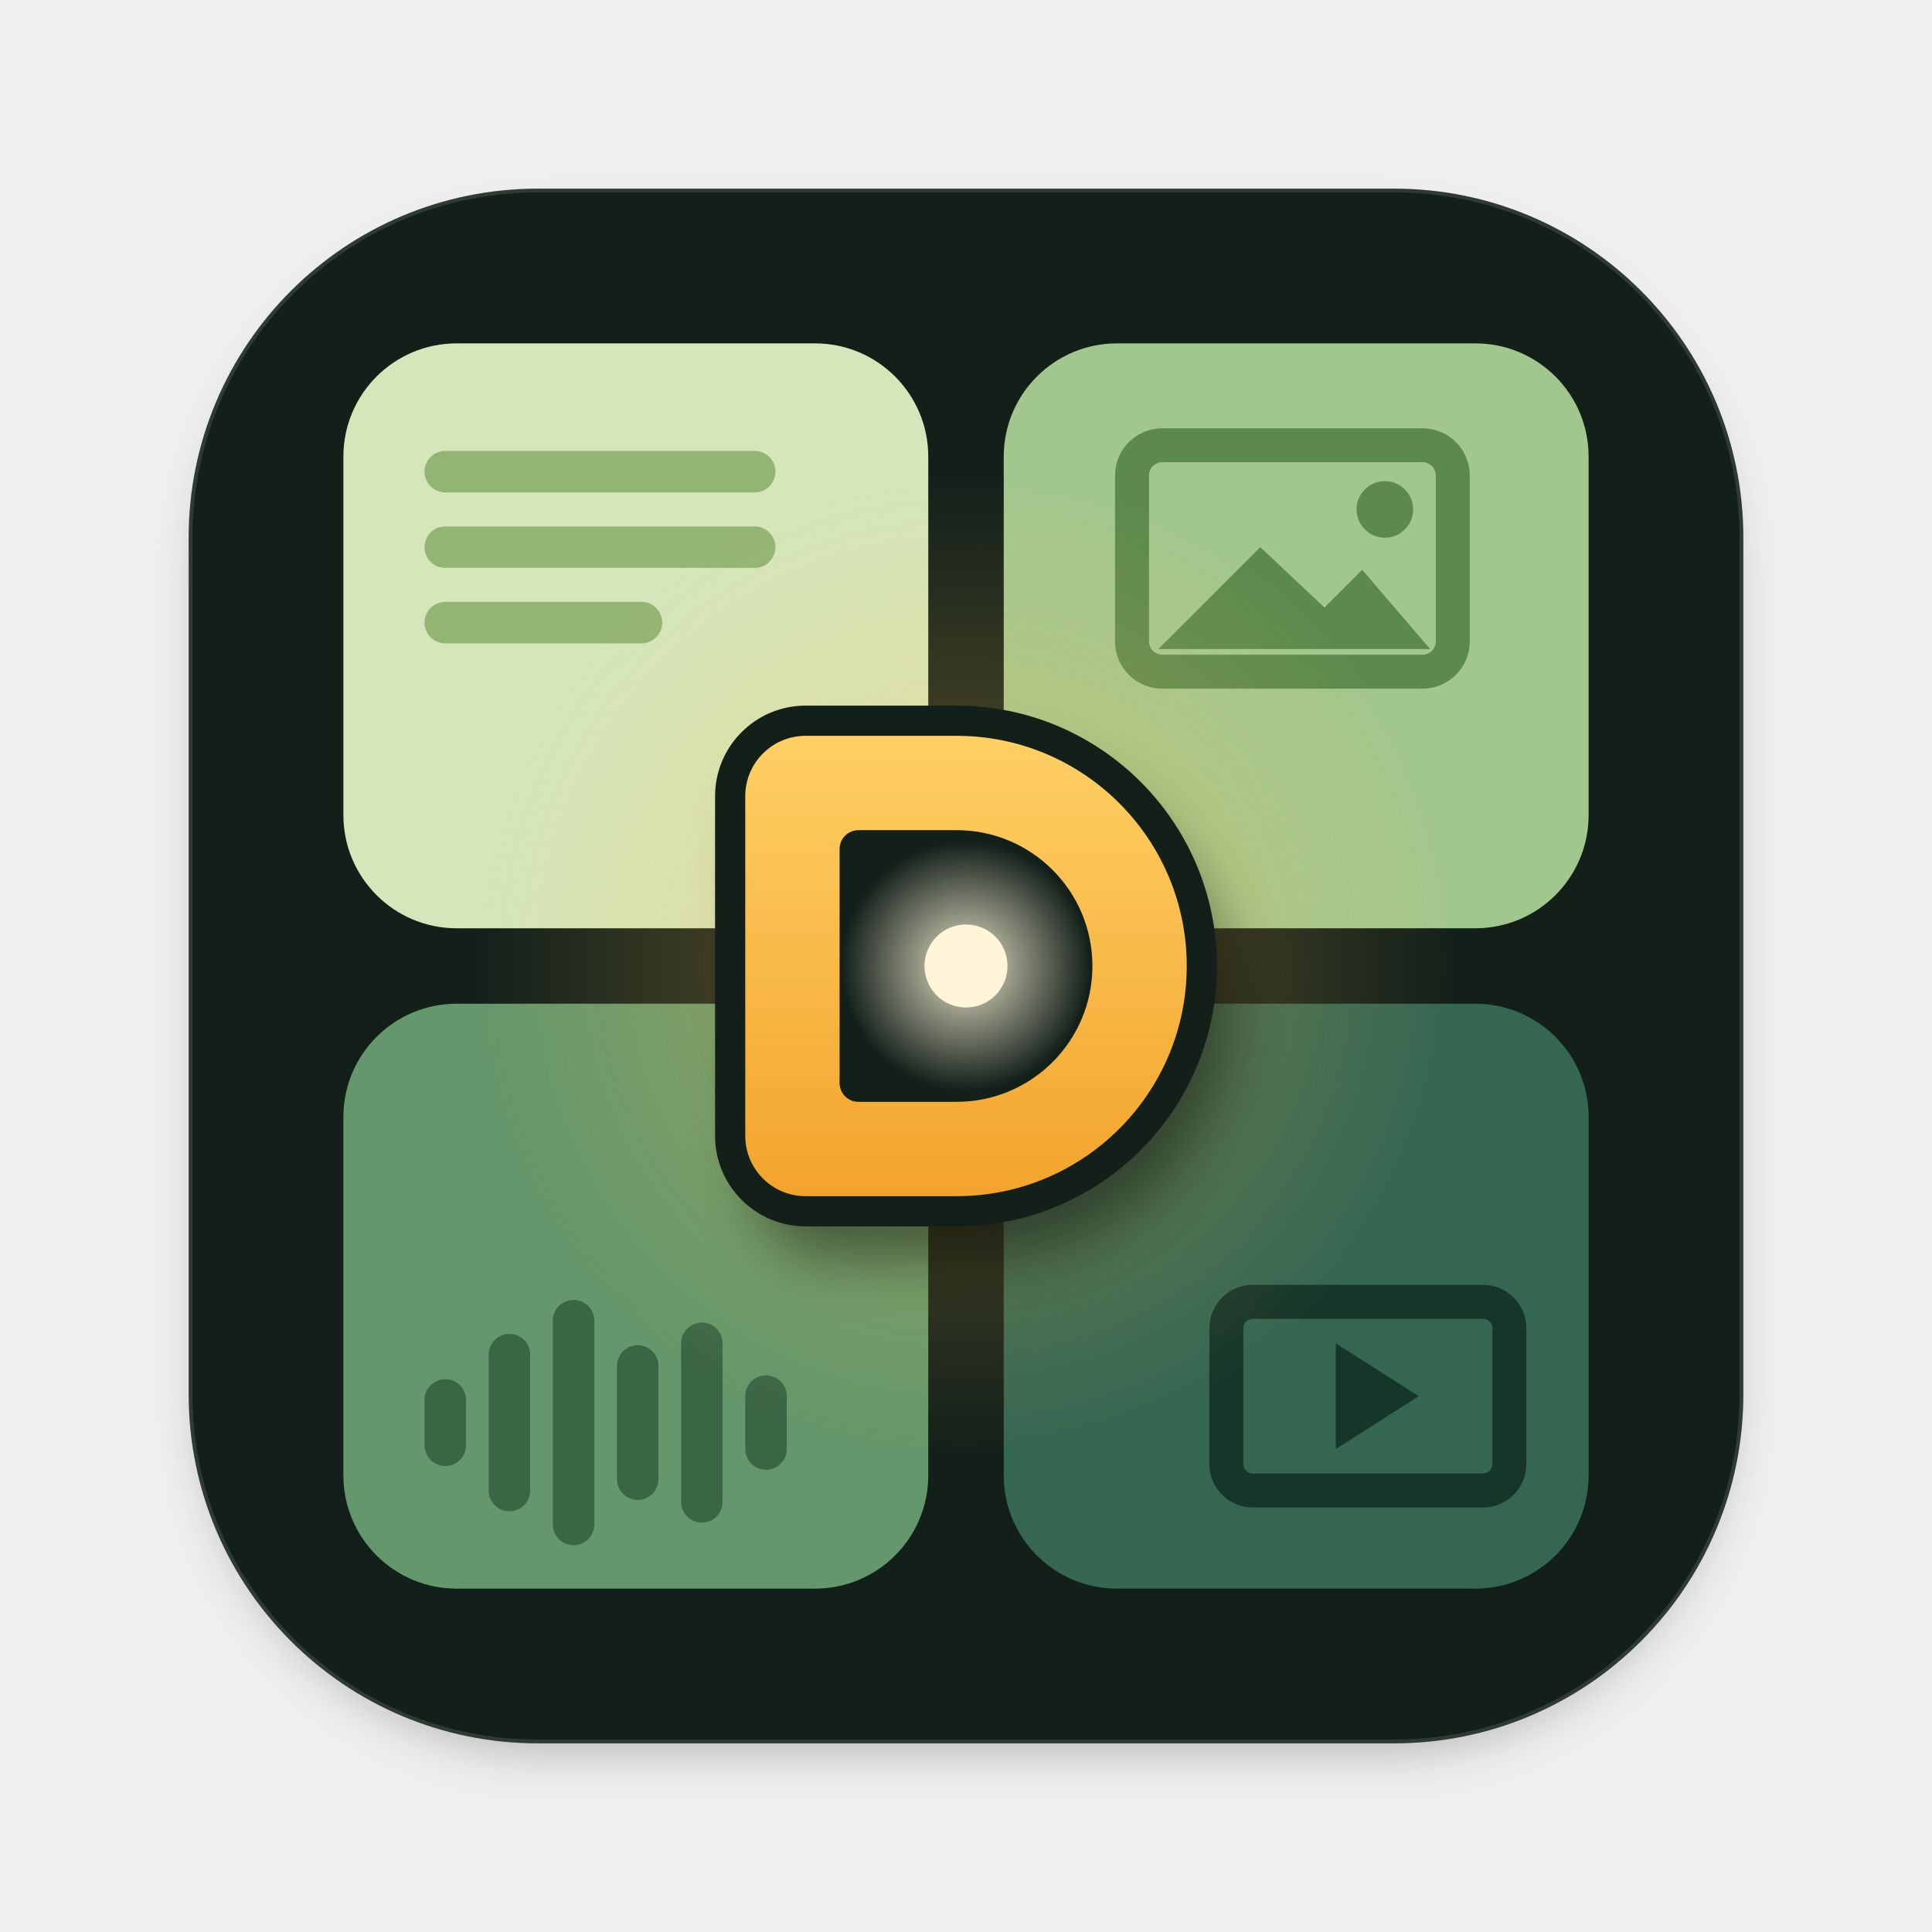
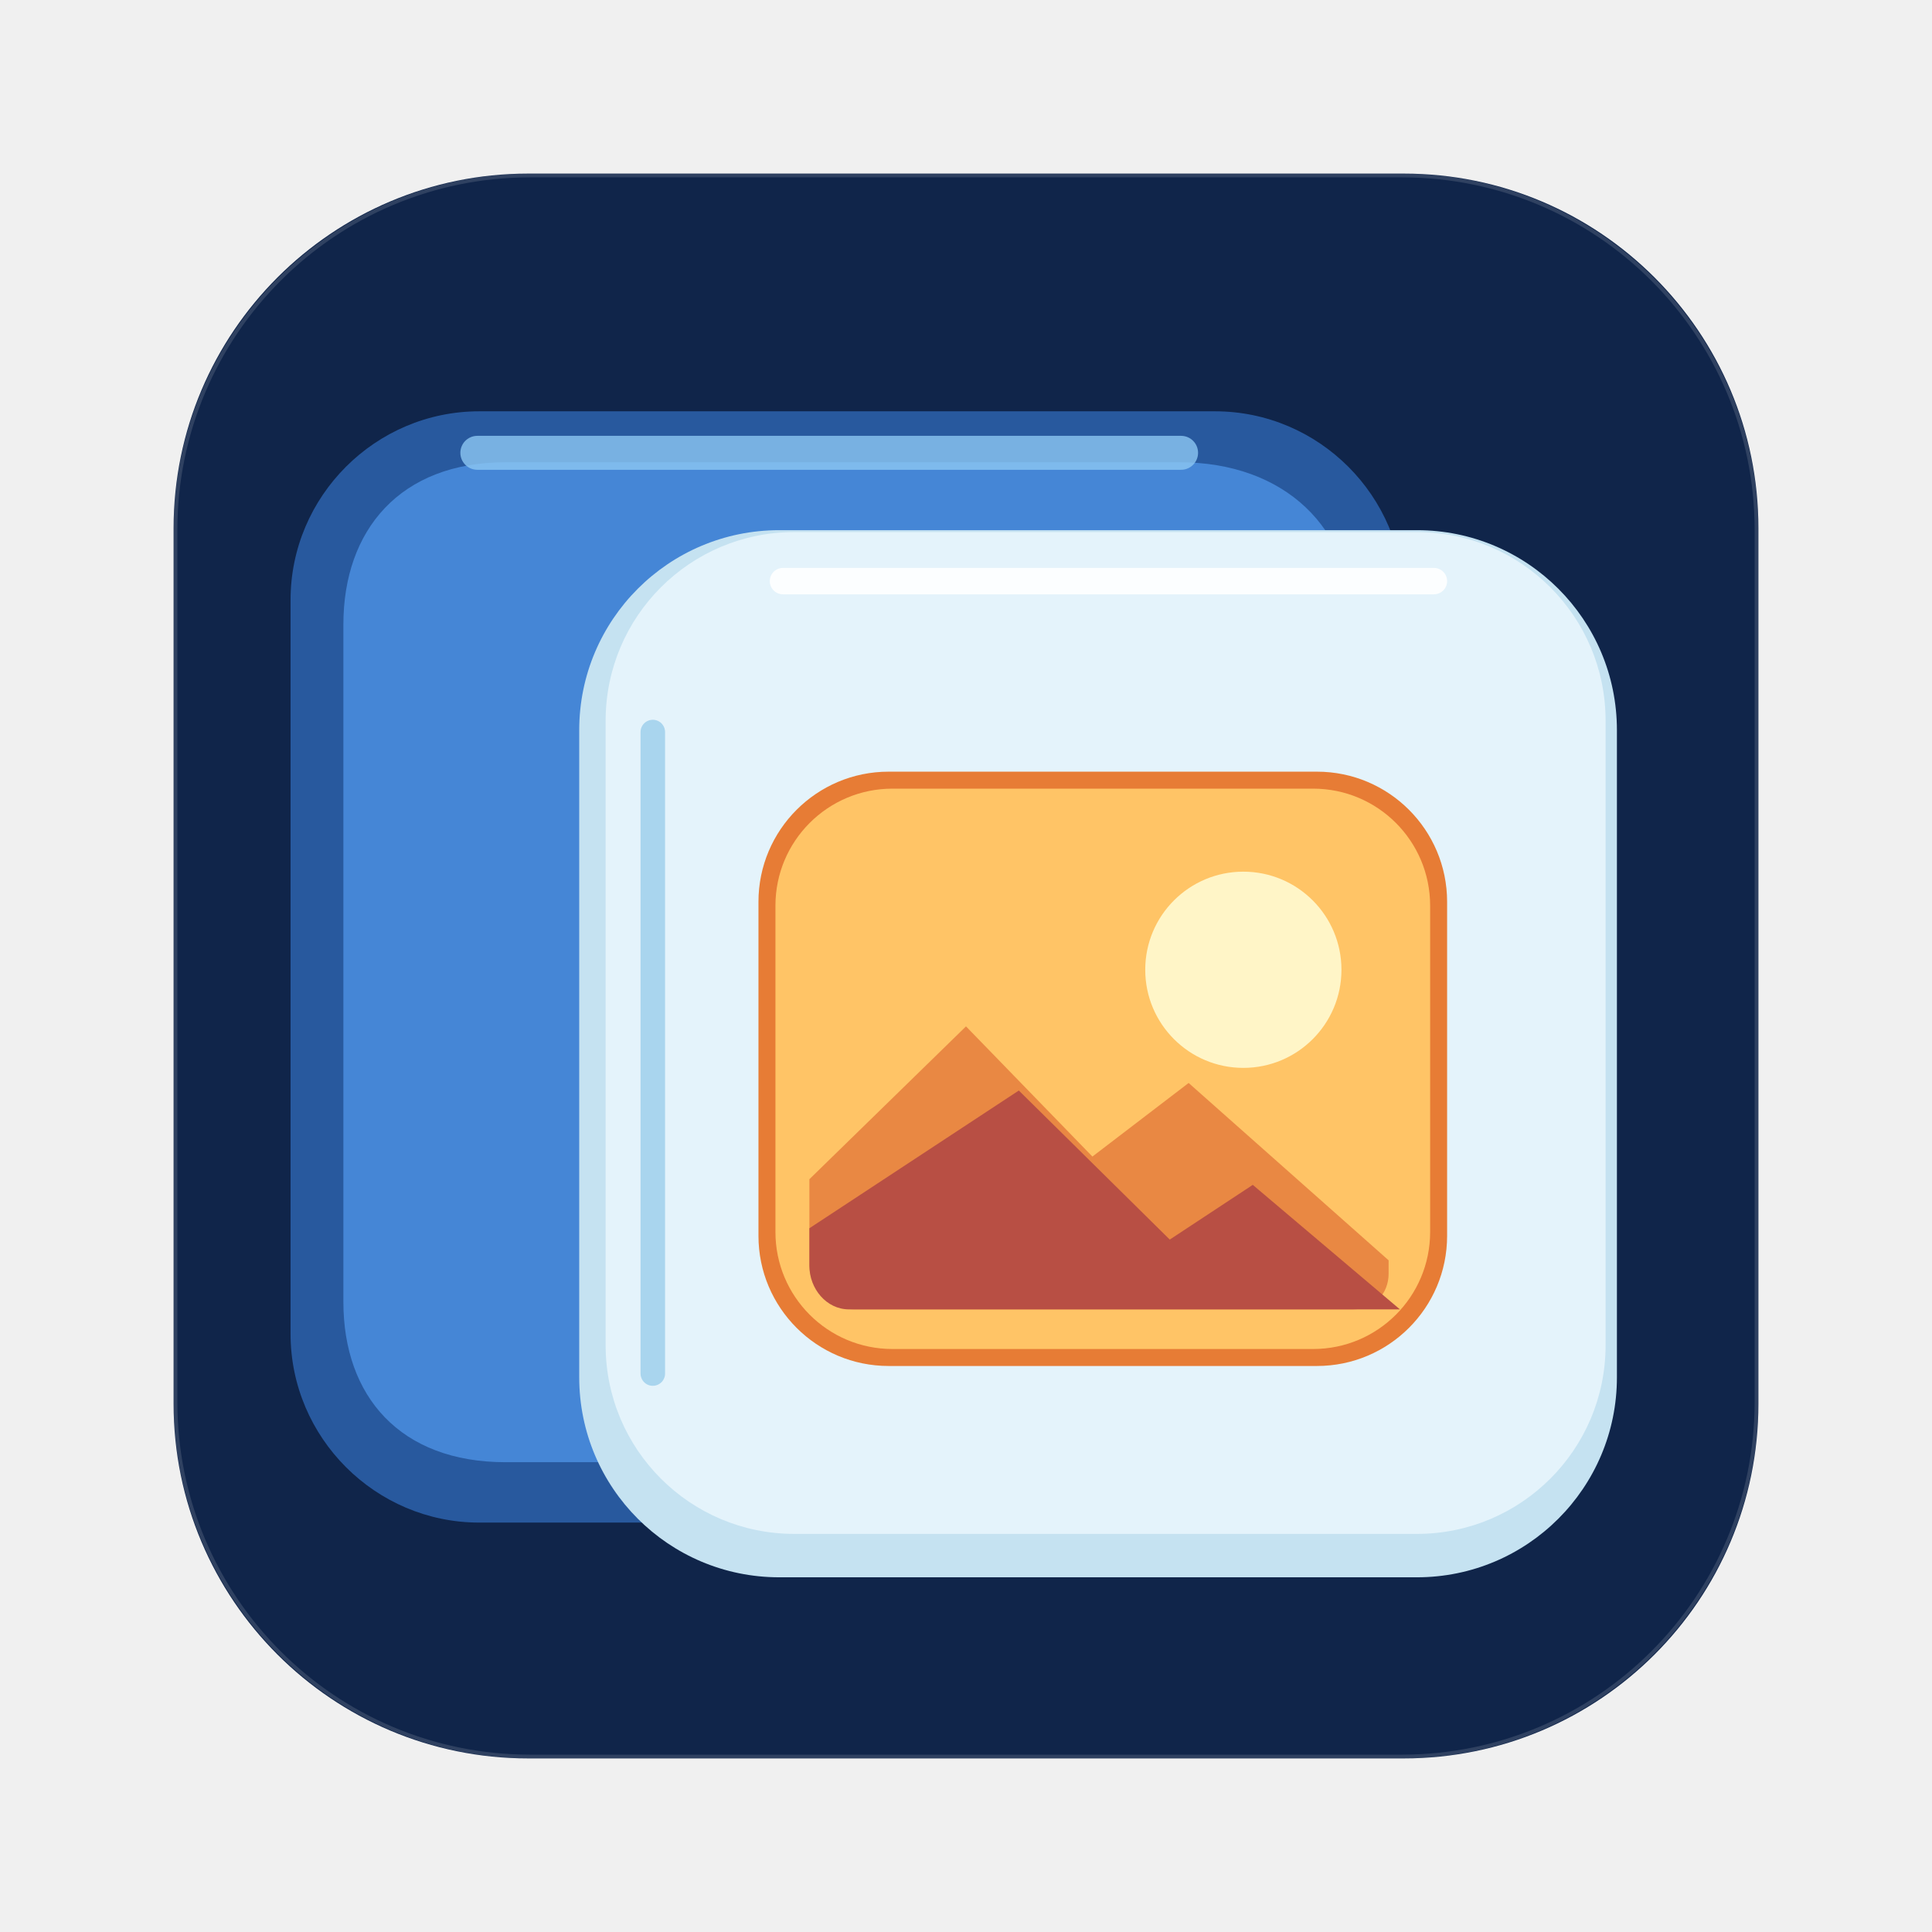
- <svg xmlns="http://www.w3.org/2000/svg" viewBox="0 0 1024 1024" width="1024" height="1024">
+ <svg xmlns="http://www.w3.org/2000/svg" width="1024" height="1024" viewBox="0 0 1024 1024">
  <defs>
-     <clipPath id="body">
-       <rect x="100" y="100" width="824" height="824" rx="185" />
+     <clipPath id="mask">
+       <rect x="92" y="92" width="840" height="840" rx="188" />
    </clipPath>
-     <filter id="drop" x="-20%" y="-20%" width="140%" height="140%">
-       <feGaussianBlur stdDeviation="16" />
-     </filter>
-     <filter id="soft" x="-30%" y="-30%" width="160%" height="160%">
-       <feGaussianBlur stdDeviation="16" />
-     </filter>
-     <linearGradient id="dg" x1="0" y1="0" x2="0" y2="1">
-       <stop offset="0" stop-color="#FFD166" />
-       <stop offset="1" stop-color="#F2A22A" />
-     </linearGradient>
-     <radialGradient id="glow" cx="512" cy="512" r="260" gradientUnits="userSpaceOnUse">
-       <stop offset="0" stop-color="#FFC14D" stop-opacity="0.4" />
-       <stop offset="0.45" stop-color="#FFC14D" stop-opacity="0.2" />
-       <stop offset="1" stop-color="#FFC14D" stop-opacity="0" />
-     </radialGradient>
-     <radialGradient id="dotglow" cx="512" cy="512" r="66" gradientUnits="userSpaceOnUse">
-       <stop offset="0" stop-color="#FFF6DA" stop-opacity="0.9" />
-       <stop offset="1" stop-color="#FFF6DA" stop-opacity="0" />
-     </radialGradient>
  </defs>
-   <rect x="112" y="124" width="800" height="800" rx="180" fill="#000" opacity="0.32" filter="url(#drop)" />
-   <g clip-path="url(#body)">
-     <rect x="100" y="100" width="824" height="824" fill="#13201A" />
-     <rect x="182" y="182" width="310" height="310" rx="60" fill="#D5E6BB" />
-     <rect x="532" y="182" width="310" height="310" rx="60" fill="#A2C78E" />
-     <rect x="182" y="532" width="310" height="310" rx="60" fill="#64976B" />
-     <rect x="532" y="532" width="310" height="310" rx="60" fill="#356652" />
-     <path d="M236 250 H400 M236 290 H400 M236 330 H340" stroke="#93B574" stroke-width="22" stroke-linecap="round" fill="none" />
-     <rect x="600" y="236" width="170" height="120" rx="16" fill="none" stroke="#5C8A4E" stroke-width="18" />
-     <path d="M614 344 L668 290 L702 322 L722 302 L758 344 Z" fill="#5C8A4E" />
-     <circle cx="734" cy="270" r="15" fill="#5C8A4E" />
-     <path d="M236 742 V766 M270 718 V790 M304 700 V808 M338 724 V784 M372 712 V796 M406 740 V768" stroke="#3A6644" stroke-width="22" stroke-linecap="round" fill="none" />
-     <rect x="650" y="690" width="150" height="100" rx="14" fill="none" stroke="#16362A" stroke-width="18" />
-     <path d="M708 712 L752 740 L708 768 Z" fill="#16362A" />
-     <circle cx="512" cy="512" r="260" fill="url(#glow)" />
-     <path transform="translate(14 24)" d="M427 382 H507 A130 130 0 0 1 507 642 H427 A40 40 0 0 1 387 602 V422 A40 40 0 0 1 427 382 Z" fill="#000" opacity="0.45" filter="url(#soft)" />
-     <path d="M427 382 H507 A130 130 0 0 1 507 642 H427 A40 40 0 0 1 387 602 V422 A40 40 0 0 1 427 382 Z" fill="url(#dg)" stroke="#13201A" stroke-width="16" />
-     <path d="M455 440 H507 A72 72 0 0 1 507 584 H455 A10 10 0 0 1 445 574 V450 A10 10 0 0 1 455 440 Z" fill="#13201A" />
-     <circle cx="512" cy="512" r="66" fill="url(#dotglow)" />
-     <circle cx="512" cy="512" r="22" fill="#FFF6DA" />
+   <g clip-path="url(#mask)">
+     <rect x="92" y="92" width="840" height="840" fill="#10254A" />
+     <path d="M254 218H644C699 218 744 263 744 318V707C744 762 699 807 644 807H254C199 807 154 762 154 707V318C154 263 199 218 254 218Z" fill="#28599E" />
+     <path d="M268 245H625C681 245 717 280 717 331V690C717 740 681 775 625 775H268C212 775 182 740 182 690V331C182 281 212 245 268 245Z" fill="#4586D6" />
+     <path d="M253 240H626" fill="none" stroke="#8CC7F2" stroke-width="18" stroke-linecap="round" opacity=".8" />
+     <rect x="307" y="281" width="550" height="555" rx="106" fill="#C5E2F1" />
+     <rect x="321" y="282" width="530" height="531" rx="100" fill="#E4F3FB" />
+     <path d="M415 308H760" fill="none" stroke="#FFFFFF" stroke-opacity=".9" stroke-width="14" stroke-linecap="round" />
+     <path d="M346 728V388" fill="none" stroke="#9ACDEB" stroke-width="13" stroke-linecap="round" opacity=".8" />
+     <rect x="402" y="409" width="365" height="315" rx="69" fill="#E77C35" />
+     <rect x="411" y="418" width="347" height="297" rx="62" fill="#FFC466" />
+     <circle cx="659" cy="514" r="52" fill="#FFF5C7" />
+     <path d="M429 625L512 544L579 613L630 574L736 668V675C736 686 728 694 717 694H453C440 694 429 683 429 670Z" fill="#E98843" />
+     <path d="M429 651L540 578L620 657L664 628L742 694H450C438 694 429 683 429 671Z" fill="#B84F44" />
  </g>
-   <rect x="101" y="101" width="822" height="822" rx="184" fill="none" stroke="#FFFFFF" stroke-opacity="0.12" stroke-width="2" />
+   <rect x="93" y="93" width="838" height="838" rx="188" fill="none" stroke="#FFFFFF" stroke-opacity=".13" stroke-width="2" />
</svg>
